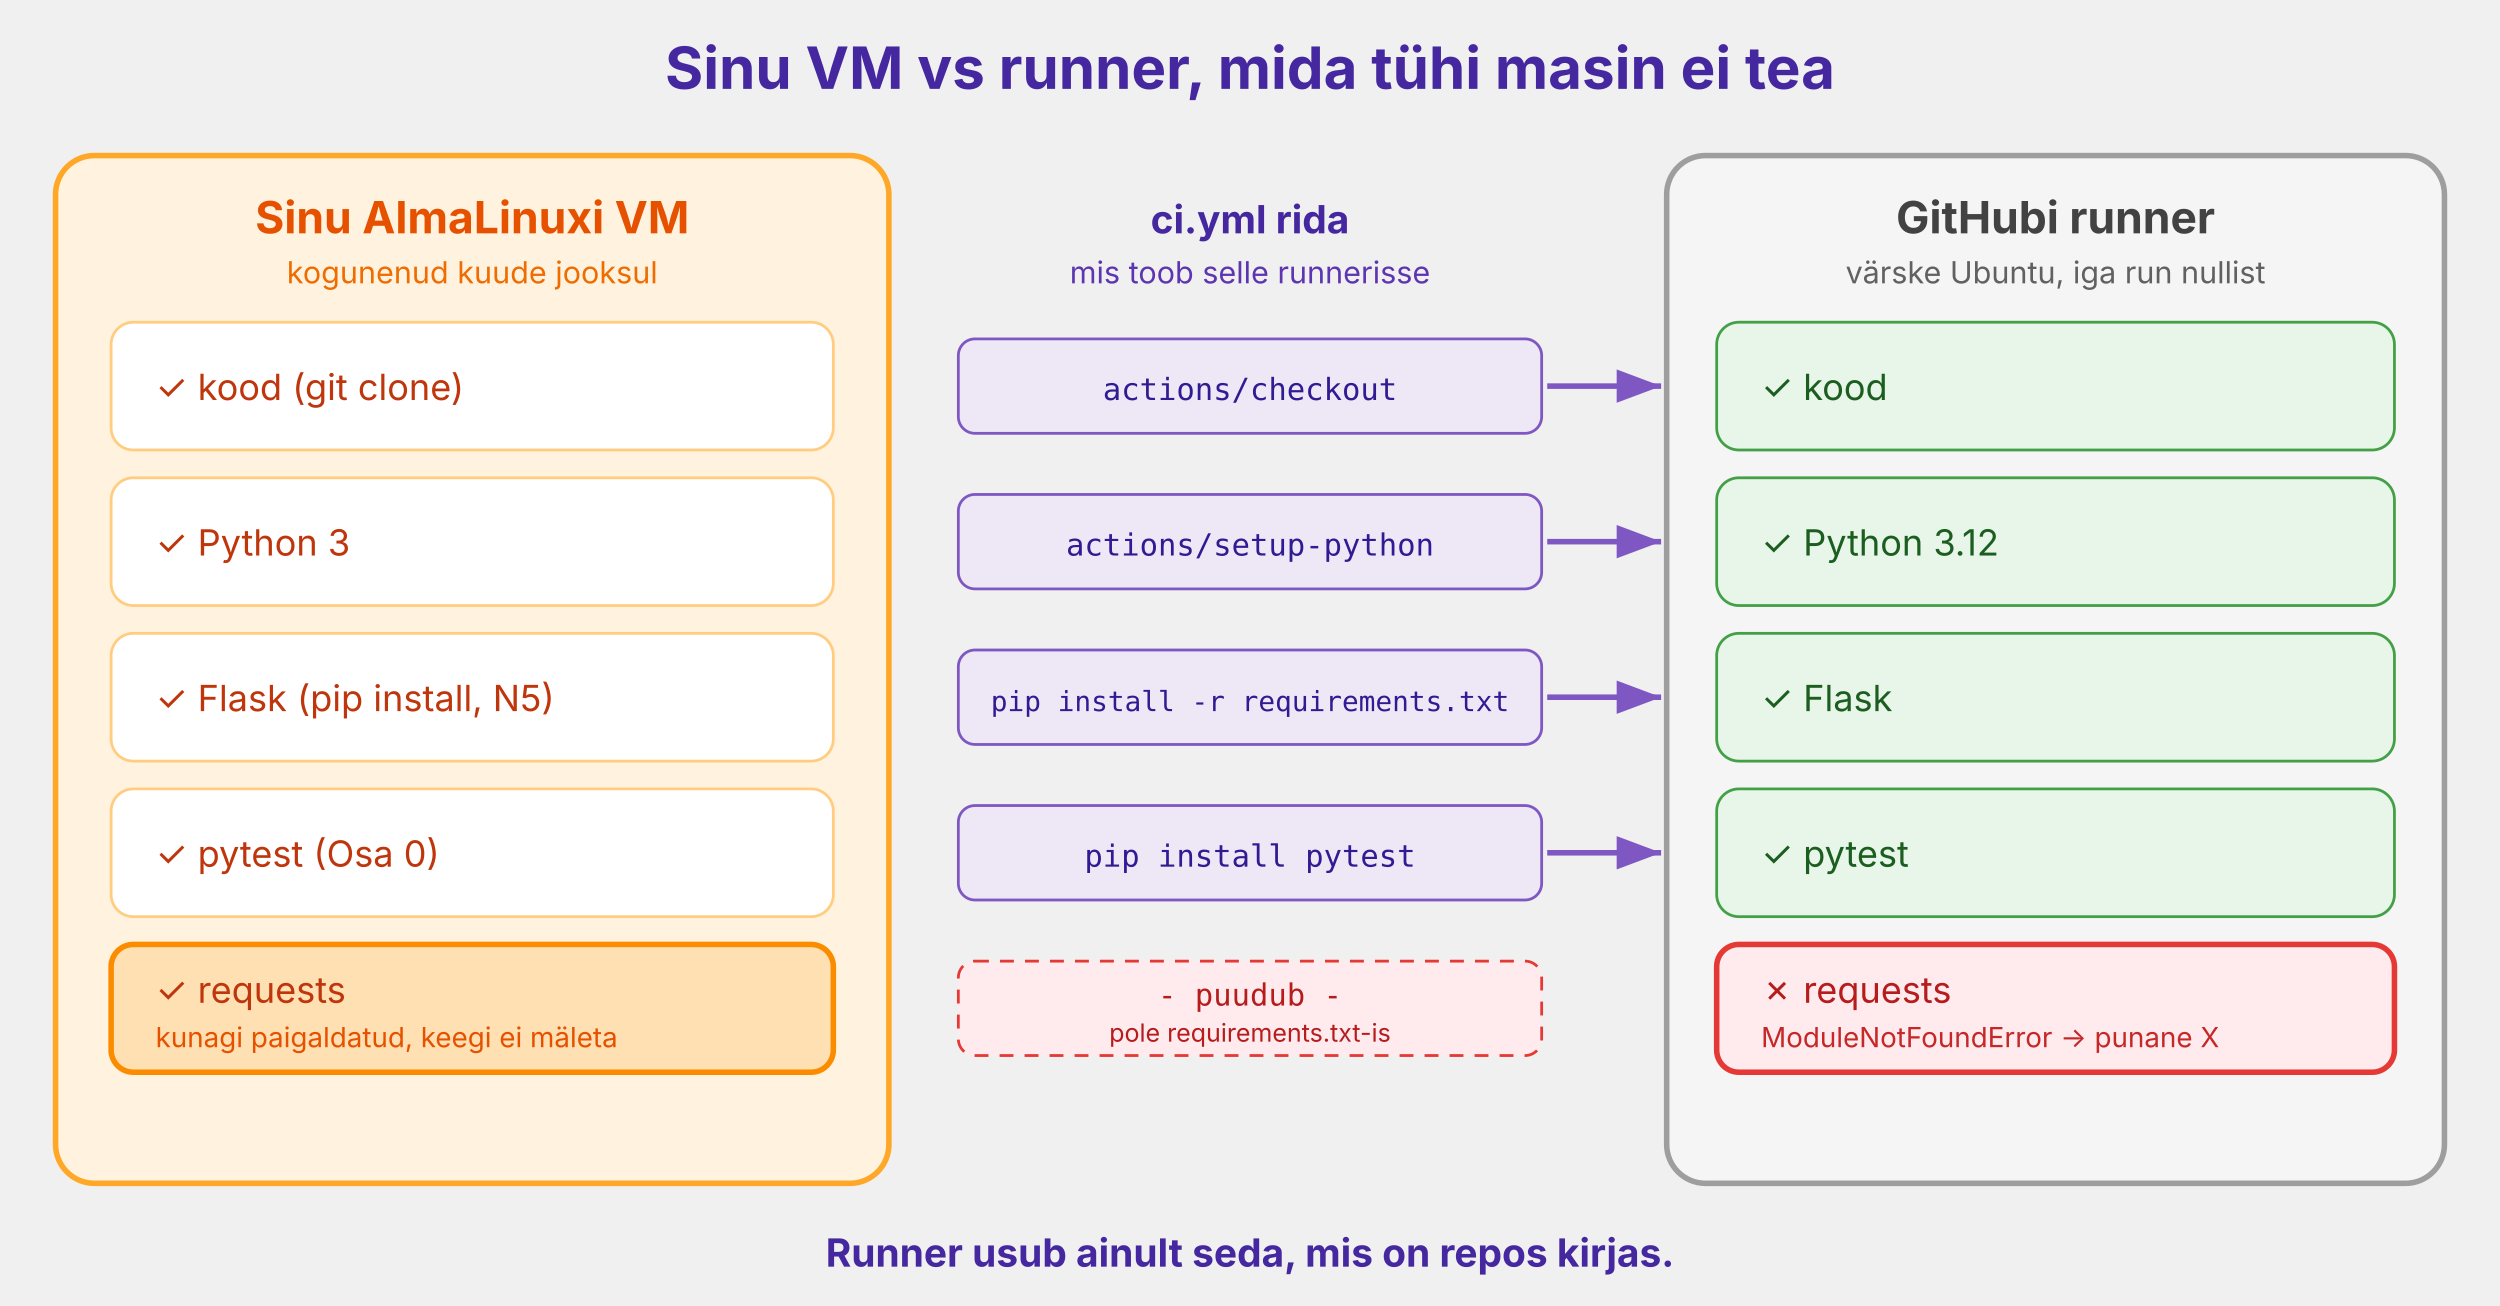
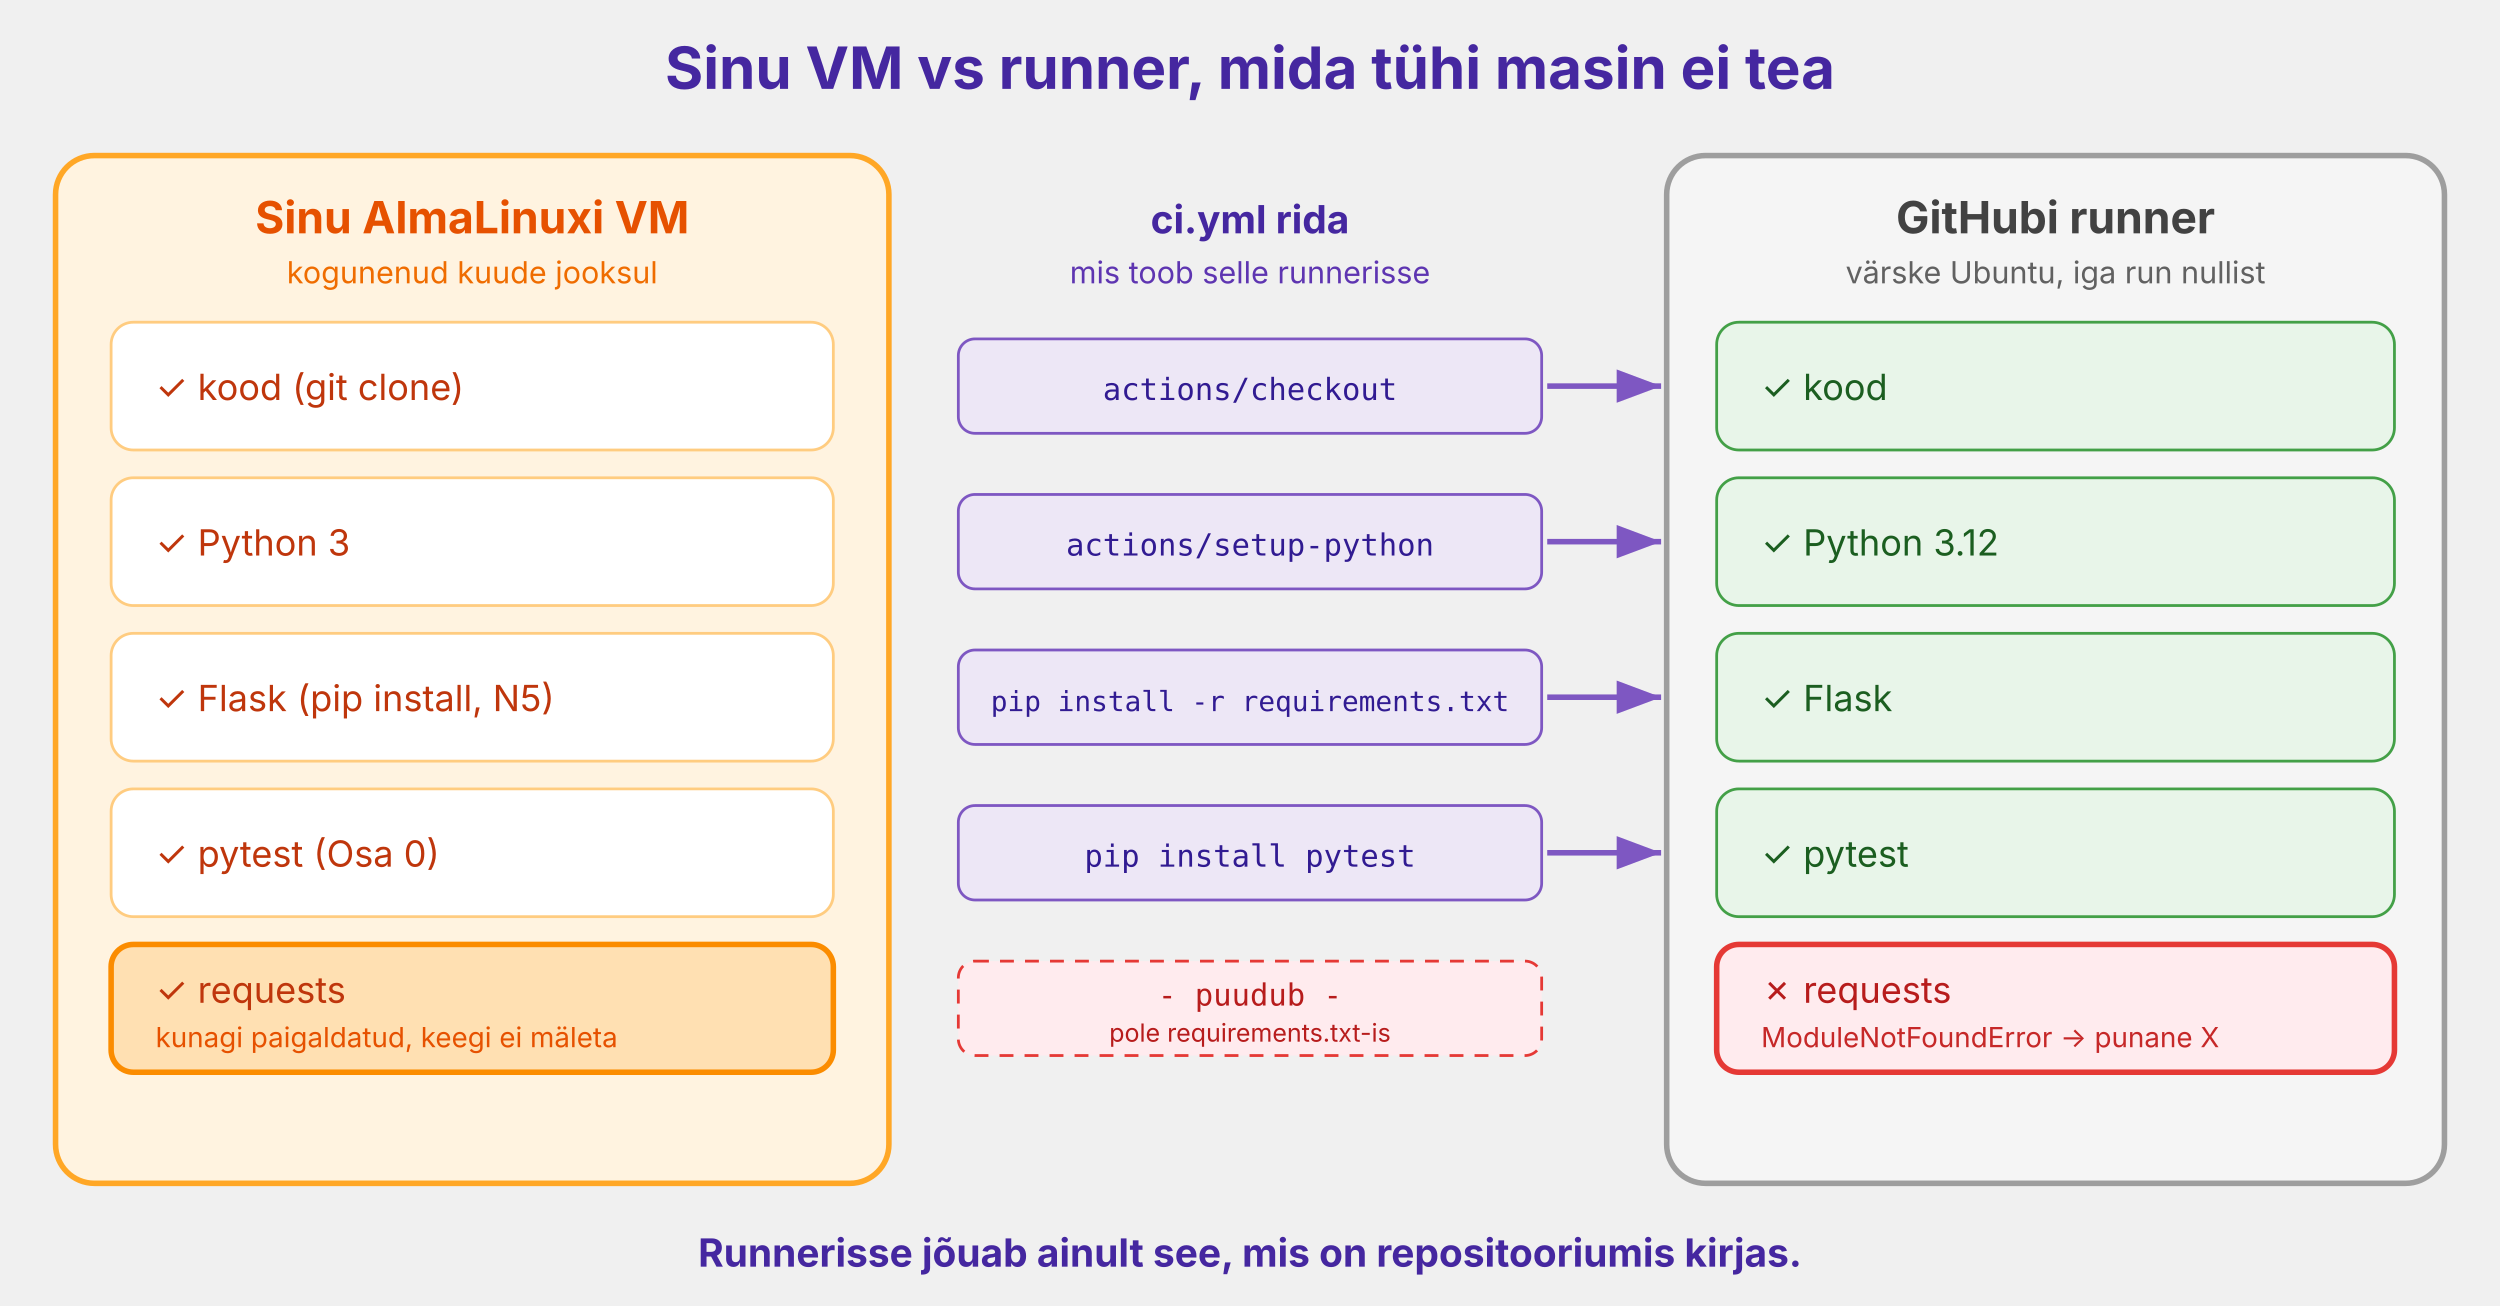
<svg xmlns="http://www.w3.org/2000/svg" viewBox="0 0 900 470" font-family="Inter, -apple-system, sans-serif">
  <defs>
    <marker id="a7" markerWidth="10" markerHeight="10" refX="8" refY="3" orient="auto">
      <path d="M0,0 L8,3 L0,6 Z" fill="#7e57c2" />
    </marker>
  </defs>
  <text x="450" y="32" text-anchor="middle" font-size="21" font-weight="700" fill="#4527a0">Sinu VM vs runner, mida tühi masin ei tea</text>
  <rect x="20" y="56" width="300" height="370" rx="14" fill="#fff3e0" stroke="#ffa726" stroke-width="2" />
  <text x="170" y="84" text-anchor="middle" font-size="16" font-weight="700" fill="#e65100">Sinu AlmaLinuxi VM</text>
  <text x="170" y="102" text-anchor="middle" font-size="11" fill="#ef6c00">kogunenud kuude jooksul</text>
  <g font-size="13" fill="#bf360c">
    <rect x="40" y="116" width="260" height="46" rx="8" fill="#fff" stroke="#ffcc80" />
    <text x="56" y="144">✓ kood (git clone)</text>
    <rect x="40" y="172" width="260" height="46" rx="8" fill="#fff" stroke="#ffcc80" />
    <text x="56" y="200">✓ Python 3</text>
    <rect x="40" y="228" width="260" height="46" rx="8" fill="#fff" stroke="#ffcc80" />
    <text x="56" y="256">✓ Flask (pip install, N5)</text>
    <rect x="40" y="284" width="260" height="46" rx="8" fill="#fff" stroke="#ffcc80" />
    <text x="56" y="312">✓ pytest (Osa 0)</text>
    <rect x="40" y="340" width="260" height="46" rx="8" fill="#ffe0b2" stroke="#fb8c00" stroke-width="2" />
    <text x="56" y="361">✓ requests</text>
    <text x="56" y="377" font-size="10" fill="#e65100">kunagi paigaldatud, keegi ei mäleta</text>
  </g>
  <text x="450" y="84" text-anchor="middle" font-size="14" font-weight="700" fill="#4527a0">ci.yml rida</text>
  <text x="450" y="102" text-anchor="middle" font-size="11" fill="#5e35b1">mis toob selle runnerisse</text>
  <g font-size="11" text-anchor="middle" fill="#311b92" font-family="ui-monospace, Menlo, monospace">
    <rect x="345" y="122" width="210" height="34" rx="6" fill="#ede7f6" stroke="#7e57c2" />
    <text x="450" y="144">actions/checkout</text>
    <rect x="345" y="178" width="210" height="34" rx="6" fill="#ede7f6" stroke="#7e57c2" />
    <text x="450" y="200">actions/setup-python</text>
    <rect x="345" y="234" width="210" height="34" rx="6" fill="#ede7f6" stroke="#7e57c2" />
    <text x="450" y="256" font-size="10">pip install -r requirements.txt</text>
    <rect x="345" y="290" width="210" height="34" rx="6" fill="#ede7f6" stroke="#7e57c2" />
    <text x="450" y="312">pip install pytest</text>
    <rect x="345" y="346" width="210" height="34" rx="6" fill="#ffebee" stroke="#e53935" stroke-dasharray="5 4" />
    <text x="450" y="362" fill="#b71c1c">- puudub -</text>
    <text x="450" y="375" font-size="9" fill="#b71c1c" font-family="Inter, sans-serif">pole requirements.txt-is</text>
  </g>
  <g stroke="#7e57c2" stroke-width="2" marker-end="url(#a7)">
    <line x1="557" y1="139" x2="598" y2="139" />
    <line x1="557" y1="195" x2="598" y2="195" />
    <line x1="557" y1="251" x2="598" y2="251" />
    <line x1="557" y1="307" x2="598" y2="307" />
  </g>
  <rect x="600" y="56" width="280" height="370" rx="14" fill="#f5f5f5" stroke="#9e9e9e" stroke-width="2" />
  <text x="740" y="84" text-anchor="middle" font-size="16" font-weight="700" fill="#424242">GitHubi runner</text>
  <text x="740" y="102" text-anchor="middle" font-size="11" fill="#616161">värske Ubuntu, iga run nullist</text>
  <g font-size="13" fill="#1b5e20">
    <rect x="618" y="116" width="244" height="46" rx="8" fill="#e8f5e9" stroke="#43a047" />
    <text x="634" y="144">✓ kood</text>
    <rect x="618" y="172" width="244" height="46" rx="8" fill="#e8f5e9" stroke="#43a047" />
    <text x="634" y="200">✓ Python 3.12</text>
    <rect x="618" y="228" width="244" height="46" rx="8" fill="#e8f5e9" stroke="#43a047" />
    <text x="634" y="256">✓ Flask</text>
    <rect x="618" y="284" width="244" height="46" rx="8" fill="#e8f5e9" stroke="#43a047" />
    <text x="634" y="312">✓ pytest</text>
    <rect x="618" y="340" width="244" height="46" rx="8" fill="#ffebee" stroke="#e53935" stroke-width="2" />
    <text x="634" y="361" fill="#b71c1c">✗ requests</text>
    <text x="634" y="377" font-size="10" fill="#c62828">ModuleNotFoundError → punane X</text>
  </g>
-   <text x="450" y="456" text-anchor="middle" font-size="14" font-weight="700" fill="#4527a0">Runner usub ainult seda, mis on repos kirjas.</text>
+   <text x="450" y="456" text-anchor="middle" font-size="14" font-weight="700" fill="#4527a0">Runnerisse jõuab ainult see, mis on repositooriumis kirjas.</text>
</svg>
